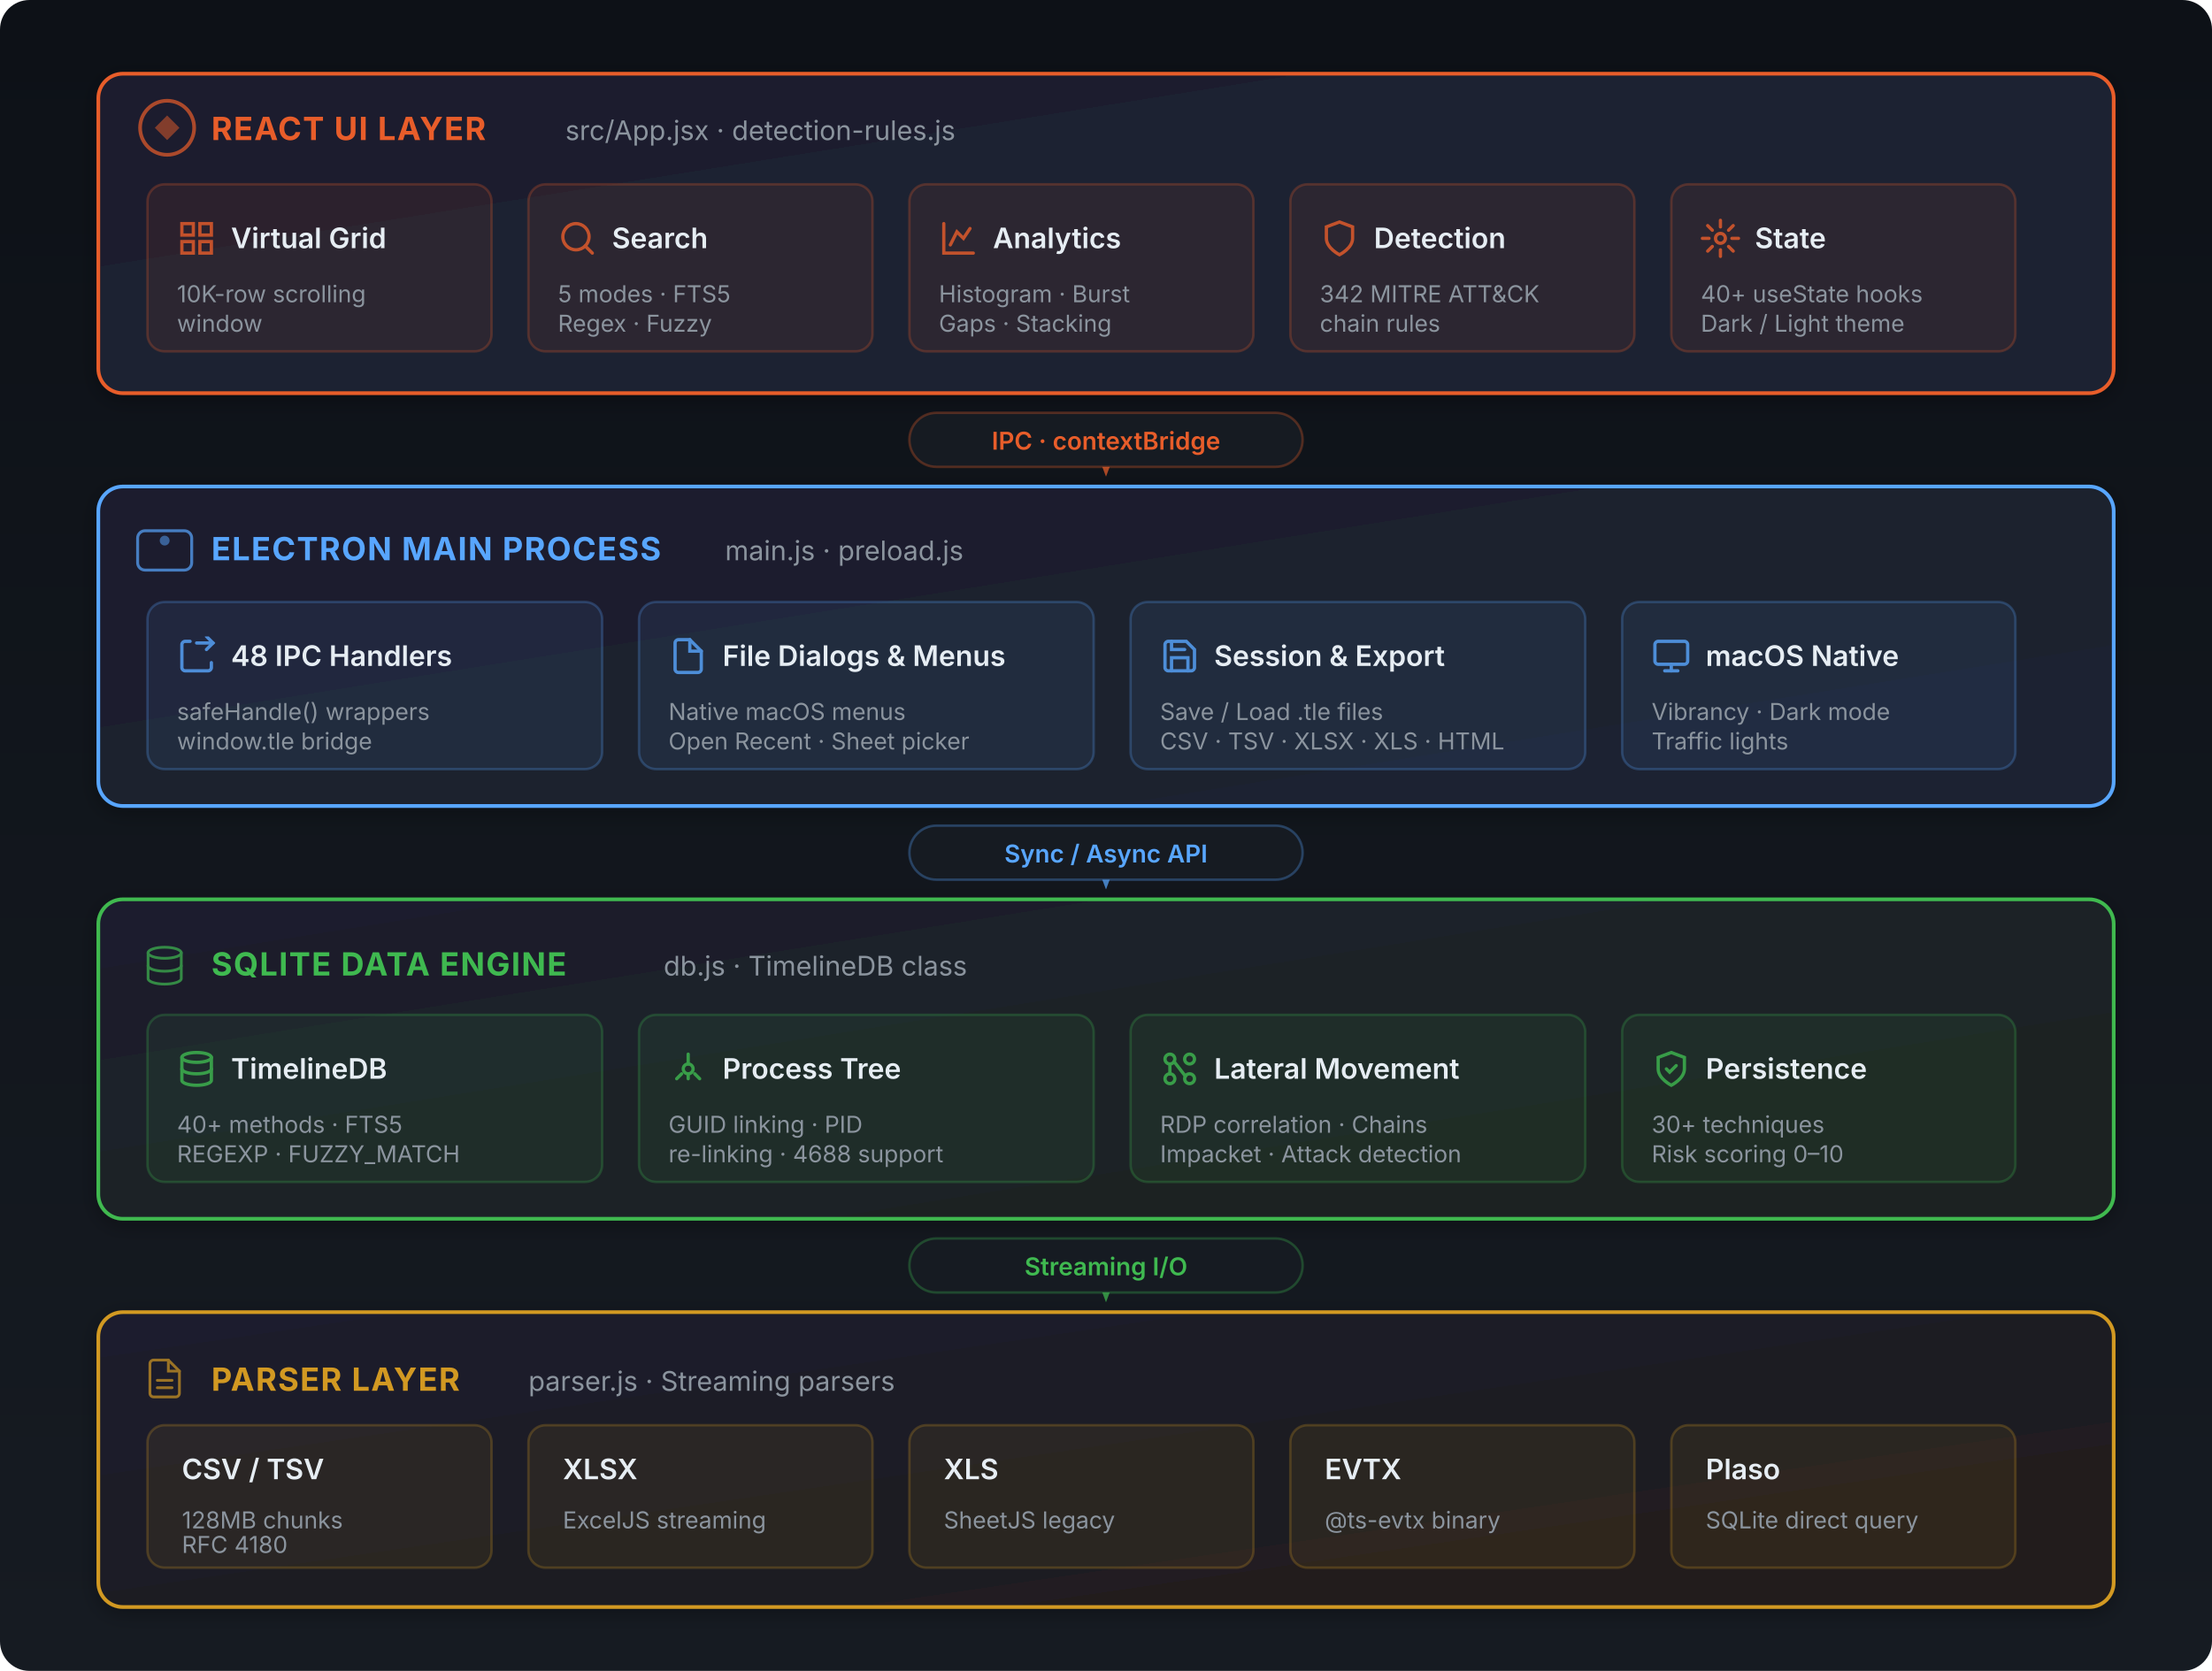
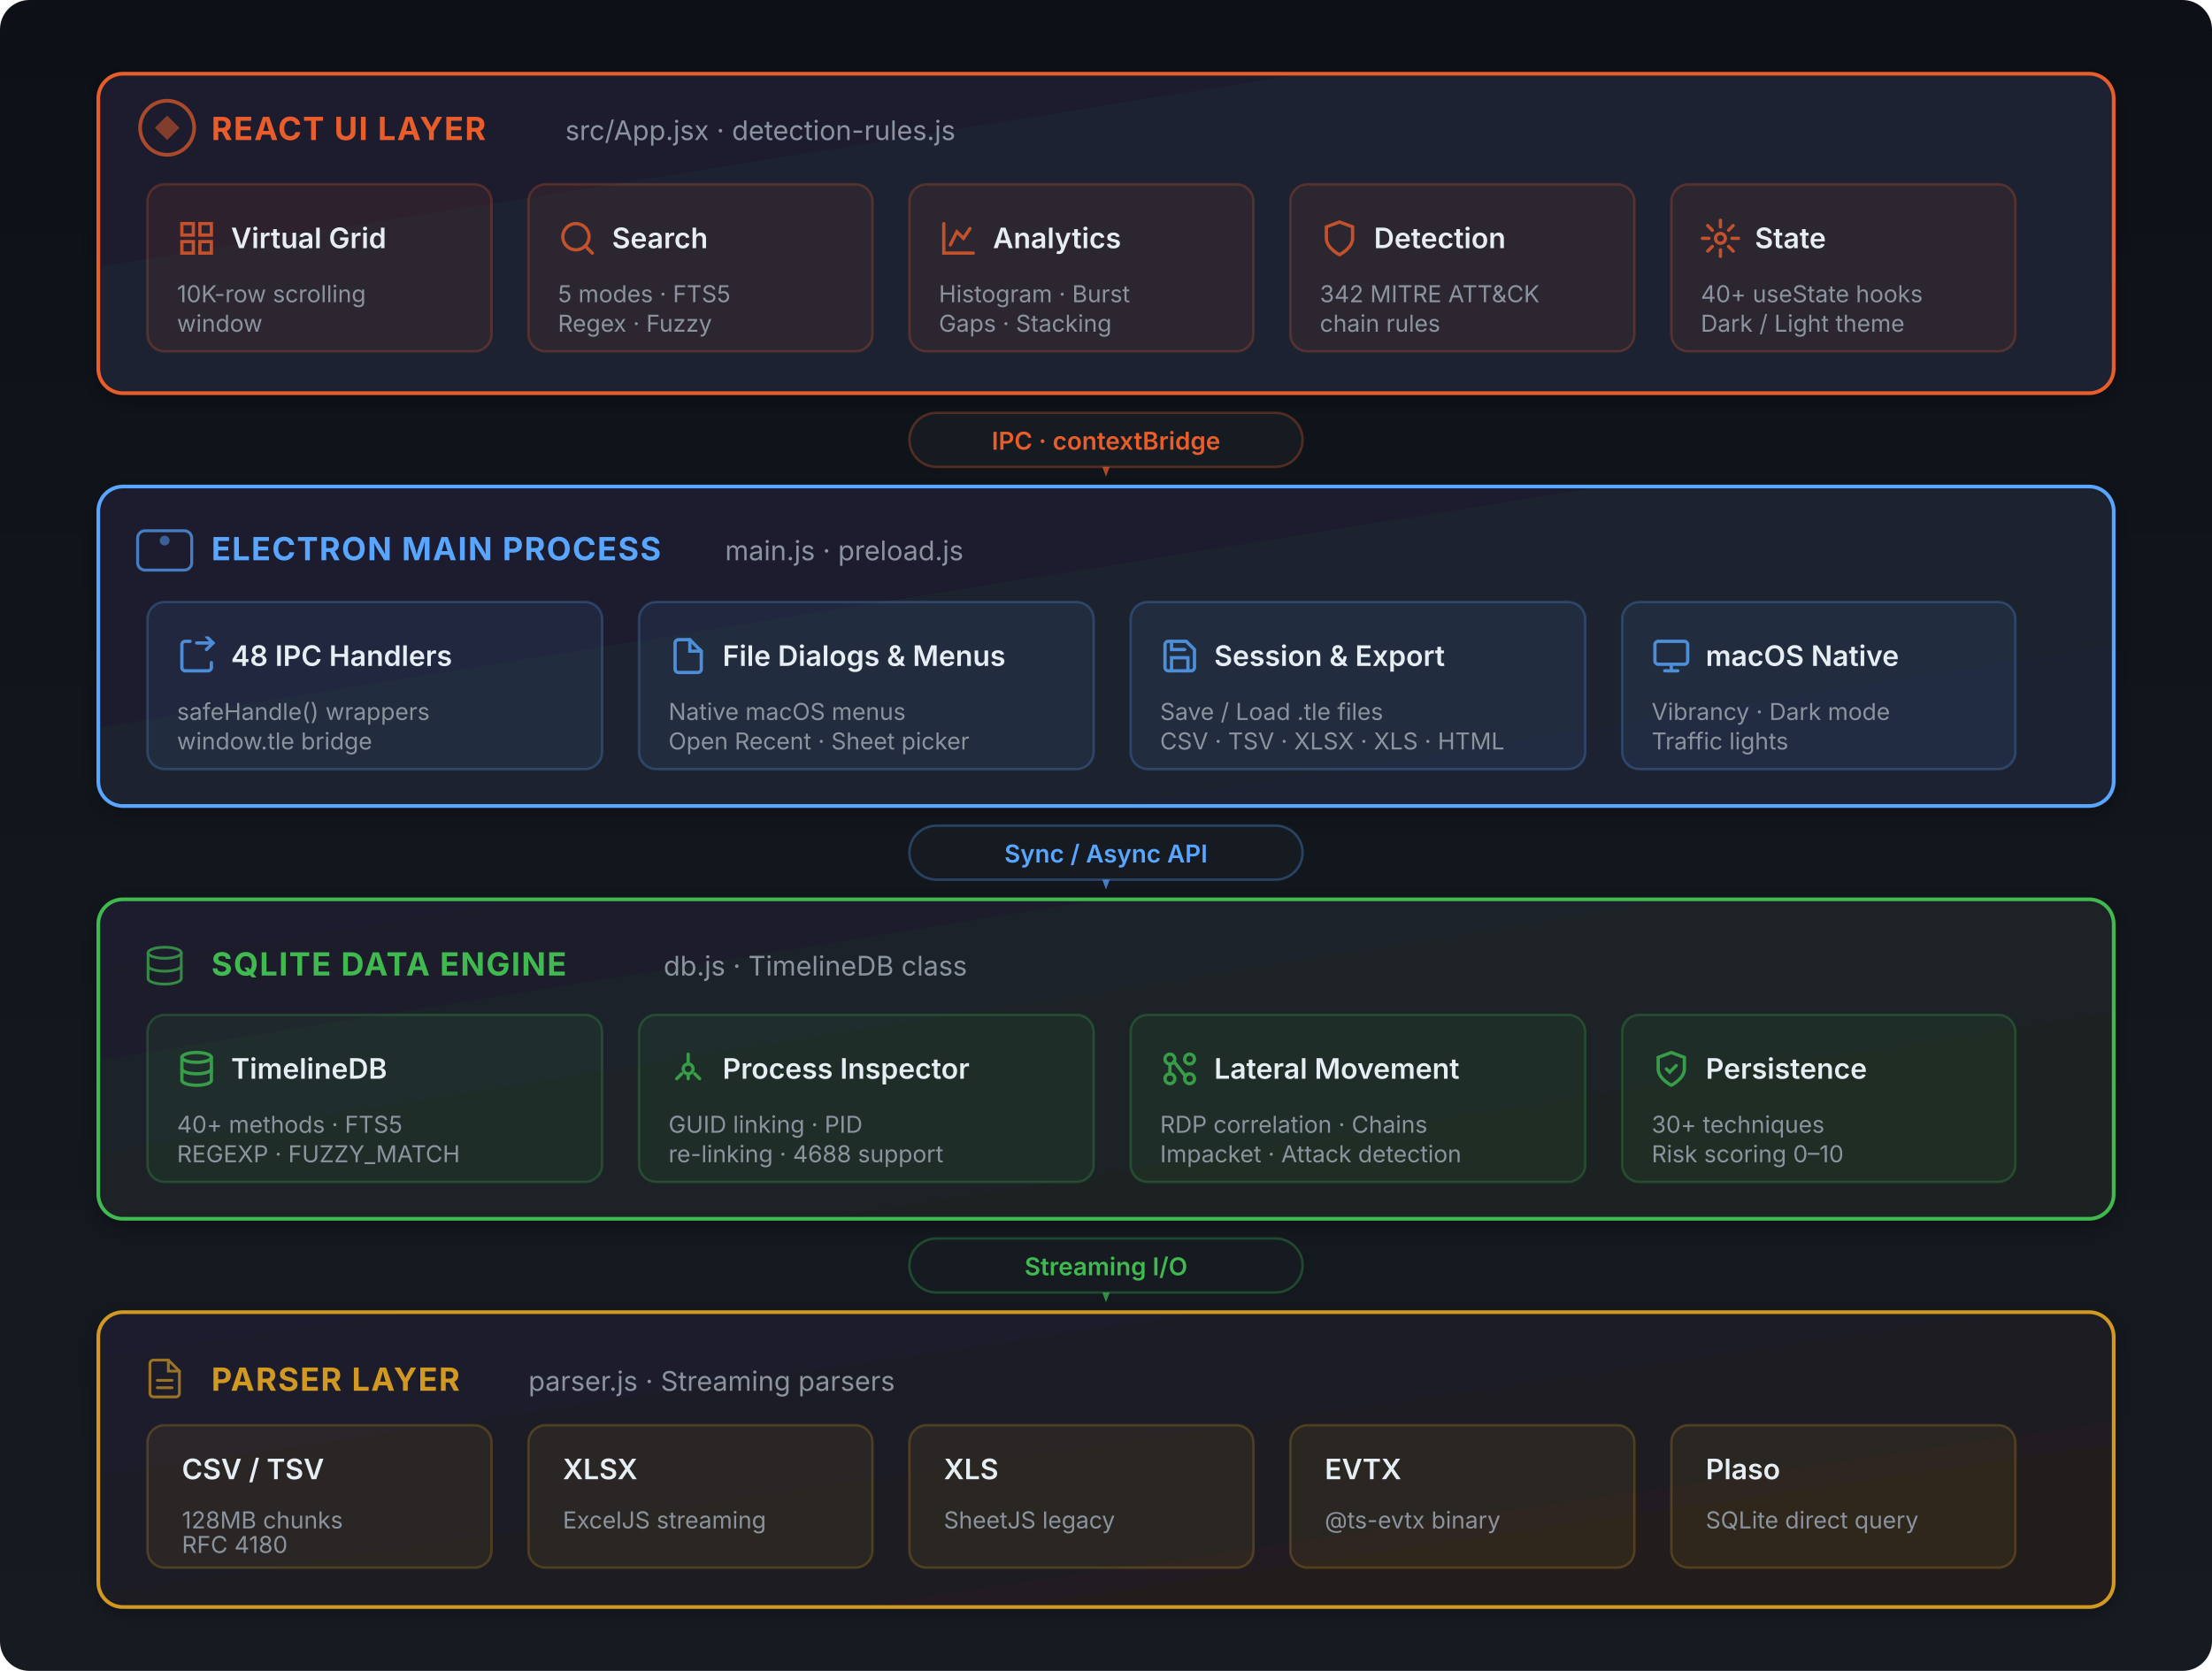
<svg xmlns="http://www.w3.org/2000/svg" viewBox="0 0 900 680" font-family="'Inter', 'SF Pro Display', -apple-system, sans-serif">
  <defs>
    <linearGradient id="bgGrad" x1="0" y1="0" x2="0" y2="1">
      <stop offset="0%" stop-color="#0d1117" />
      <stop offset="100%" stop-color="#161b22" />
    </linearGradient>
    <linearGradient id="rendererGrad" x1="0" y1="0" x2="1" y2="1">
      <stop offset="0%" stop-color="#1a1e2e" />
      <stop offset="100%" stop-color="#1e2333" />
    </linearGradient>
    <linearGradient id="mainGrad" x1="0" y1="0" x2="1" y2="1">
      <stop offset="0%" stop-color="#1a1e2e" />
      <stop offset="100%" stop-color="#1c2230" />
    </linearGradient>
    <linearGradient id="dbGrad" x1="0" y1="0" x2="1" y2="1">
      <stop offset="0%" stop-color="#1a1e2e" />
      <stop offset="100%" stop-color="#1a2420" />
    </linearGradient>
    <linearGradient id="parserGrad" x1="0" y1="0" x2="1" y2="1">
      <stop offset="0%" stop-color="#1a1e2e" />
      <stop offset="100%" stop-color="#221f1a" />
    </linearGradient>
    <linearGradient id="arrowGradOrange" x1="0" y1="0" x2="0" y2="1">
      <stop offset="0%" stop-color="#E85D2A" />
      <stop offset="100%" stop-color="#58a6ff" />
    </linearGradient>
    <linearGradient id="arrowGradBlue" x1="0" y1="0" x2="0" y2="1">
      <stop offset="0%" stop-color="#58a6ff" />
      <stop offset="100%" stop-color="#3fb950" />
    </linearGradient>
    <linearGradient id="arrowGradGreen" x1="0" y1="0" x2="0" y2="1">
      <stop offset="0%" stop-color="#3fb950" />
      <stop offset="100%" stop-color="#d29922" />
    </linearGradient>
    <filter id="glow">
      <feGaussianBlur stdDeviation="2" result="blur" />
      <feMerge>
        <feMergeNode in="blur" />
        <feMergeNode in="SourceGraphic" />
      </feMerge>
    </filter>
    <filter id="shadow">
      <feDropShadow dx="0" dy="2" stdDeviation="4" flood-color="#000" flood-opacity="0.3" />
    </filter>
    <marker id="arrowOrange" markerWidth="8" markerHeight="6" refX="8" refY="3" orient="auto">
      <path d="M0,0 L8,3 L0,6 Z" fill="#E85D2A" opacity="0.9" />
    </marker>
    <marker id="arrowBlue" markerWidth="8" markerHeight="6" refX="8" refY="3" orient="auto">
      <path d="M0,0 L8,3 L0,6 Z" fill="#58a6ff" opacity="0.9" />
    </marker>
    <marker id="arrowGreen" markerWidth="8" markerHeight="6" refX="8" refY="3" orient="auto">
      <path d="M0,0 L8,3 L0,6 Z" fill="#3fb950" opacity="0.9" />
    </marker>
  </defs>
  <rect width="900" height="680" rx="12" fill="url(#bgGrad)" />
  <rect x="40" y="30" width="820" height="130" rx="10" fill="url(#rendererGrad)" stroke="#E85D2A" stroke-width="1.5" filter="url(#shadow)" />
  <circle cx="68" cy="52" r="11" fill="none" stroke="#E85D2A" stroke-width="1.5" opacity="0.7" />
  <path d="M63,52 L68,47 L73,52 L68,57 Z" fill="#E85D2A" opacity="0.5" />
  <text x="86" y="57" fill="#E85D2A" font-size="13" font-weight="700" letter-spacing="0.5">REACT UI LAYER</text>
  <text x="230" y="57" fill="#8b949e" font-size="11">src/App.jsx · detection-rules.js</text>
  <g transform="translate(60, 75)">
    <rect x="0" y="0" width="140" height="68" rx="7" fill="rgba(232,93,42,0.08)" stroke="rgba(232,93,42,0.25)" stroke-width="1" />
    <svg x="12" y="14" width="16" height="16" viewBox="0 0 24 24" fill="none" stroke="#E85D2A" stroke-width="2" stroke-linecap="round" opacity="0.8">
      <rect x="3" y="3" width="7" height="7" />
      <rect x="14" y="3" width="7" height="7" />
      <rect x="3" y="14" width="7" height="7" />
      <rect x="14" y="14" width="7" height="7" />
    </svg>
    <text x="34" y="26" fill="#e6edf3" font-size="11.5" font-weight="600">Virtual Grid</text>
    <text x="12" y="48" fill="#8b949e" font-size="9.5">10K-row scrolling</text>
    <text x="12" y="60" fill="#8b949e" font-size="9.5">window</text>
    <rect x="155" y="0" width="140" height="68" rx="7" fill="rgba(232,93,42,0.08)" stroke="rgba(232,93,42,0.25)" stroke-width="1" />
    <svg x="167" y="14" width="16" height="16" viewBox="0 0 24 24" fill="none" stroke="#E85D2A" stroke-width="2" stroke-linecap="round" opacity="0.8">
      <circle cx="11" cy="11" r="8" />
      <line x1="21" y1="21" x2="16.65" y2="16.65" />
    </svg>
    <text x="189" y="26" fill="#e6edf3" font-size="11.5" font-weight="600">Search</text>
    <text x="167" y="48" fill="#8b949e" font-size="9.5">5 modes · FTS5</text>
    <text x="167" y="60" fill="#8b949e" font-size="9.5">Regex · Fuzzy</text>
    <rect x="310" y="0" width="140" height="68" rx="7" fill="rgba(232,93,42,0.08)" stroke="rgba(232,93,42,0.25)" stroke-width="1" />
    <svg x="322" y="14" width="16" height="16" viewBox="0 0 24 24" fill="none" stroke="#E85D2A" stroke-width="2" stroke-linecap="round" opacity="0.8">
      <path d="M3 3v18h18" />
      <path d="M7 16l4-8 4 4 4-6" />
    </svg>
    <text x="344" y="26" fill="#e6edf3" font-size="11.5" font-weight="600">Analytics</text>
    <text x="322" y="48" fill="#8b949e" font-size="9.5">Histogram · Burst</text>
    <text x="322" y="60" fill="#8b949e" font-size="9.5">Gaps · Stacking</text>
    <rect x="465" y="0" width="140" height="68" rx="7" fill="rgba(232,93,42,0.08)" stroke="rgba(232,93,42,0.25)" stroke-width="1" />
    <svg x="477" y="14" width="16" height="16" viewBox="0 0 24 24" fill="none" stroke="#E85D2A" stroke-width="2" stroke-linecap="round" opacity="0.8">
      <path d="M12 22s8-4 8-10V5l-8-3-8 3v7c0 6 8 10 8 10z" />
    </svg>
    <text x="499" y="26" fill="#e6edf3" font-size="11.5" font-weight="600">Detection</text>
    <text x="477" y="48" fill="#8b949e" font-size="9.5">342 MITRE ATT&amp;CK</text>
    <text x="477" y="60" fill="#8b949e" font-size="9.5">chain rules</text>
    <rect x="620" y="0" width="140" height="68" rx="7" fill="rgba(232,93,42,0.08)" stroke="rgba(232,93,42,0.25)" stroke-width="1" />
    <svg x="632" y="14" width="16" height="16" viewBox="0 0 24 24" fill="none" stroke="#E85D2A" stroke-width="2" stroke-linecap="round" opacity="0.8">
      <circle cx="12" cy="12" r="3" />
      <path d="M12 1v4M12 19v4M4.22 4.22l2.83 2.83M16.95 16.95l2.83 2.83M1 12h4M19 12h4M4.22 19.78l2.83-2.83M16.95 7.05l2.83-2.83" />
    </svg>
    <text x="654" y="26" fill="#e6edf3" font-size="11.5" font-weight="600">State</text>
    <text x="632" y="48" fill="#8b949e" font-size="9.5">40+ useState hooks</text>
    <text x="632" y="60" fill="#8b949e" font-size="9.5">Dark / Light theme</text>
  </g>
  <line x1="450" y1="164" x2="450" y2="194" stroke="url(#arrowGradOrange)" stroke-width="2" marker-end="url(#arrowOrange)" opacity="0.8" />
  <rect x="370" y="168" width="160" height="22" rx="11" fill="#161b22" stroke="rgba(232,93,42,0.3)" stroke-width="1" />
  <text x="450" y="183" fill="#E85D2A" font-size="10" font-weight="600" text-anchor="middle">IPC · contextBridge</text>
  <rect x="40" y="198" width="820" height="130" rx="10" fill="url(#mainGrad)" stroke="#58a6ff" stroke-width="1.5" filter="url(#shadow)" />
  <svg x="55" y="40" width="0" height="0" />
  <rect x="56" y="216" width="22" height="16" rx="3" fill="none" stroke="#58a6ff" stroke-width="1.2" opacity="0.7" />
  <circle cx="67" cy="220" r="2" fill="#58a6ff" opacity="0.5" />
  <text x="86" y="228" fill="#58a6ff" font-size="13" font-weight="700" letter-spacing="0.5">ELECTRON MAIN PROCESS</text>
  <text x="295" y="228" fill="#8b949e" font-size="11">main.js · preload.js</text>
  <g transform="translate(60, 245)">
    <rect x="0" y="0" width="185" height="68" rx="7" fill="rgba(88,166,255,0.08)" stroke="rgba(88,166,255,0.25)" stroke-width="1" />
    <svg x="12" y="14" width="16" height="16" viewBox="0 0 24 24" fill="none" stroke="#58a6ff" stroke-width="2" stroke-linecap="round" opacity="0.8">
      <path d="M8 3H5a2 2 0 0 0-2 2v14a2 2 0 0 0 2 2h14a2 2 0 0 0 2-2v-3" />
      <path d="M18 8l4-4-4-4" />
      <path d="M22 4H12" />
    </svg>
    <text x="34" y="26" fill="#e6edf3" font-size="11.5" font-weight="600">48 IPC Handlers</text>
    <text x="12" y="48" fill="#8b949e" font-size="9.5">safeHandle() wrappers</text>
    <text x="12" y="60" fill="#8b949e" font-size="9.5">window.tle bridge</text>
    <rect x="200" y="0" width="185" height="68" rx="7" fill="rgba(88,166,255,0.08)" stroke="rgba(88,166,255,0.25)" stroke-width="1" />
    <svg x="212" y="14" width="16" height="16" viewBox="0 0 24 24" fill="none" stroke="#58a6ff" stroke-width="2" stroke-linecap="round" opacity="0.8">
      <path d="M13 2H6a2 2 0 0 0-2 2v16a2 2 0 0 0 2 2h12a2 2 0 0 0 2-2V9z" />
      <polyline points="13 2 13 9 20 9" />
    </svg>
    <text x="234" y="26" fill="#e6edf3" font-size="11.5" font-weight="600">File Dialogs &amp; Menus</text>
    <text x="212" y="48" fill="#8b949e" font-size="9.5">Native macOS menus</text>
    <text x="212" y="60" fill="#8b949e" font-size="9.5">Open Recent · Sheet picker</text>
    <rect x="400" y="0" width="185" height="68" rx="7" fill="rgba(88,166,255,0.08)" stroke="rgba(88,166,255,0.25)" stroke-width="1" />
    <svg x="412" y="14" width="16" height="16" viewBox="0 0 24 24" fill="none" stroke="#58a6ff" stroke-width="2" stroke-linecap="round" opacity="0.8">
      <path d="M19 21H5a2 2 0 0 1-2-2V5a2 2 0 0 1 2-2h11l5 5v11a2 2 0 0 1-2 2z" />
      <polyline points="17 21 17 13 7 13 7 21" />
      <polyline points="7 3 7 8 15 8" />
    </svg>
    <text x="434" y="26" fill="#e6edf3" font-size="11.5" font-weight="600">Session &amp; Export</text>
    <text x="412" y="48" fill="#8b949e" font-size="9.5">Save / Load .tle files</text>
    <text x="412" y="60" fill="#8b949e" font-size="9.5">CSV · TSV · XLSX · XLS · HTML</text>
    <rect x="600" y="0" width="160" height="68" rx="7" fill="rgba(88,166,255,0.08)" stroke="rgba(88,166,255,0.25)" stroke-width="1" />
    <svg x="612" y="14" width="16" height="16" viewBox="0 0 24 24" fill="none" stroke="#58a6ff" stroke-width="2" stroke-linecap="round" opacity="0.8">
      <rect x="2" y="3" width="20" height="14" rx="2" ry="2" />
      <line x1="8" y1="21" x2="16" y2="21" />
      <line x1="12" y1="17" x2="12" y2="21" />
    </svg>
    <text x="634" y="26" fill="#e6edf3" font-size="11.5" font-weight="600">macOS Native</text>
    <text x="612" y="48" fill="#8b949e" font-size="9.5">Vibrancy · Dark mode</text>
    <text x="612" y="60" fill="#8b949e" font-size="9.5">Traffic lights</text>
  </g>
  <line x1="450" y1="332" x2="450" y2="362" stroke="url(#arrowGradBlue)" stroke-width="2" marker-end="url(#arrowBlue)" opacity="0.8" />
  <rect x="370" y="336" width="160" height="22" rx="11" fill="#161b22" stroke="rgba(88,166,255,0.3)" stroke-width="1" />
  <text x="450" y="351" fill="#58a6ff" font-size="10" font-weight="600" text-anchor="middle">Sync / Async API</text>
  <rect x="40" y="366" width="820" height="130" rx="10" fill="url(#dbGrad)" stroke="#3fb950" stroke-width="1.5" filter="url(#shadow)" />
  <svg x="57" y="384" width="20" height="18" viewBox="0 0 24 24" fill="none" stroke="#3fb950" stroke-width="1.5" stroke-linecap="round" opacity="0.7">
    <ellipse cx="12" cy="5" rx="9" ry="3" />
    <path d="M21 12c0 1.66-4 3-9 3s-9-1.34-9-3" />
    <path d="M3 5v14c0 1.66 4 3 9 3s9-1.34 9-3V5" />
  </svg>
  <text x="86" y="397" fill="#3fb950" font-size="13" font-weight="700" letter-spacing="0.5">SQLITE DATA ENGINE</text>
  <text x="270" y="397" fill="#8b949e" font-size="11">db.js · TimelineDB class</text>
  <g transform="translate(60, 413)">
    <rect x="0" y="0" width="185" height="68" rx="7" fill="rgba(63,185,80,0.08)" stroke="rgba(63,185,80,0.25)" stroke-width="1" />
    <svg x="12" y="14" width="16" height="16" viewBox="0 0 24 24" fill="none" stroke="#3fb950" stroke-width="2" stroke-linecap="round" opacity="0.8">
      <ellipse cx="12" cy="5" rx="9" ry="3" />
      <path d="M21 12c0 1.66-4 3-9 3s-9-1.34-9-3" />
      <path d="M3 5v14c0 1.66 4 3 9 3s9-1.34 9-3V5" />
    </svg>
    <text x="34" y="26" fill="#e6edf3" font-size="11.5" font-weight="600">TimelineDB</text>
    <text x="12" y="48" fill="#8b949e" font-size="9.5">40+ methods · FTS5</text>
    <text x="12" y="60" fill="#8b949e" font-size="9.5">REGEXP · FUZZY_MATCH</text>
    <rect x="200" y="0" width="185" height="68" rx="7" fill="rgba(63,185,80,0.08)" stroke="rgba(63,185,80,0.25)" stroke-width="1" />
    <svg x="212" y="14" width="16" height="16" viewBox="0 0 24 24" fill="none" stroke="#3fb950" stroke-width="2" stroke-linecap="round" opacity="0.8">
      <path d="M12 3v6" />
      <circle cx="12" cy="12" r="3" />
      <path d="M12 15v3" />
      <path d="M8 15l-3 3" />
      <path d="M16 15l3 3" />
    </svg>
-     <text x="234" y="26" fill="#e6edf3" font-size="11.5" font-weight="600">Process Tree</text>
+     <text x="234" y="26" fill="#e6edf3" font-size="11.5" font-weight="600">Process Inspector</text>
    <text x="212" y="48" fill="#8b949e" font-size="9.5">GUID linking · PID</text>
    <text x="212" y="60" fill="#8b949e" font-size="9.5">re-linking · 4688 support</text>
    <rect x="400" y="0" width="185" height="68" rx="7" fill="rgba(63,185,80,0.08)" stroke="rgba(63,185,80,0.25)" stroke-width="1" />
    <svg x="412" y="14" width="16" height="16" viewBox="0 0 24 24" fill="none" stroke="#3fb950" stroke-width="2" stroke-linecap="round" opacity="0.8">
      <circle cx="6" cy="6" r="3" />
      <circle cx="18" cy="6" r="3" />
      <circle cx="6" cy="18" r="3" />
      <circle cx="18" cy="18" r="3" />
      <line x1="8.5" y1="7.5" x2="15.5" y2="16.5" />
      <line x1="6" y1="9" x2="6" y2="15" />
    </svg>
    <text x="434" y="26" fill="#e6edf3" font-size="11.5" font-weight="600">Lateral Movement</text>
    <text x="412" y="48" fill="#8b949e" font-size="9.5">RDP correlation · Chains</text>
    <text x="412" y="60" fill="#8b949e" font-size="9.5">Impacket · Attack detection</text>
    <rect x="600" y="0" width="160" height="68" rx="7" fill="rgba(63,185,80,0.08)" stroke="rgba(63,185,80,0.25)" stroke-width="1" />
    <svg x="612" y="14" width="16" height="16" viewBox="0 0 24 24" fill="none" stroke="#3fb950" stroke-width="2" stroke-linecap="round" opacity="0.8">
      <path d="M12 22s8-4 8-10V5l-8-3-8 3v7c0 6 8 10 8 10z" />
      <path d="M9 12l2 2 4-4" />
    </svg>
    <text x="634" y="26" fill="#e6edf3" font-size="11.5" font-weight="600">Persistence</text>
    <text x="612" y="48" fill="#8b949e" font-size="9.5">30+ techniques</text>
    <text x="612" y="60" fill="#8b949e" font-size="9.5">Risk scoring 0–10</text>
  </g>
  <line x1="450" y1="500" x2="450" y2="530" stroke="url(#arrowGradGreen)" stroke-width="2" marker-end="url(#arrowGreen)" opacity="0.8" />
  <rect x="370" y="504" width="160" height="22" rx="11" fill="#161b22" stroke="rgba(63,185,80,0.3)" stroke-width="1" />
  <text x="450" y="519" fill="#3fb950" font-size="10" font-weight="600" text-anchor="middle">Streaming I/O</text>
  <rect x="40" y="534" width="820" height="120" rx="10" fill="url(#parserGrad)" stroke="#d29922" stroke-width="1.5" filter="url(#shadow)" />
  <svg x="57" y="552" width="20" height="18" viewBox="0 0 24 24" fill="none" stroke="#d29922" stroke-width="1.5" stroke-linecap="round" opacity="0.7">
    <path d="M14 2H6a2 2 0 0 0-2 2v16a2 2 0 0 0 2 2h12a2 2 0 0 0 2-2V8z" />
    <polyline points="14 2 14 8 20 8" />
    <line x1="16" y1="13" x2="8" y2="13" />
    <line x1="16" y1="17" x2="8" y2="17" />
  </svg>
  <text x="86" y="566" fill="#d29922" font-size="13" font-weight="700" letter-spacing="0.5">PARSER LAYER</text>
  <text x="215" y="566" fill="#8b949e" font-size="11">parser.js · Streaming parsers</text>
  <g transform="translate(60, 580)">
    <rect x="0" y="0" width="140" height="58" rx="7" fill="rgba(210,153,34,0.08)" stroke="rgba(210,153,34,0.25)" stroke-width="1" />
    <text x="14" y="22" fill="#e6edf3" font-size="11.5" font-weight="600">CSV / TSV</text>
    <text x="14" y="42" fill="#8b949e" font-size="9.5">128MB chunks</text>
    <text x="14" y="52" fill="#8b949e" font-size="9.5">RFC 4180</text>
    <rect x="155" y="0" width="140" height="58" rx="7" fill="rgba(210,153,34,0.08)" stroke="rgba(210,153,34,0.25)" stroke-width="1" />
    <text x="169" y="22" fill="#e6edf3" font-size="11.5" font-weight="600">XLSX</text>
    <text x="169" y="42" fill="#8b949e" font-size="9.5">ExcelJS streaming</text>
    <rect x="310" y="0" width="140" height="58" rx="7" fill="rgba(210,153,34,0.08)" stroke="rgba(210,153,34,0.25)" stroke-width="1" />
    <text x="324" y="22" fill="#e6edf3" font-size="11.5" font-weight="600">XLS</text>
    <text x="324" y="42" fill="#8b949e" font-size="9.5">SheetJS legacy</text>
    <rect x="465" y="0" width="140" height="58" rx="7" fill="rgba(210,153,34,0.08)" stroke="rgba(210,153,34,0.25)" stroke-width="1" />
    <text x="479" y="22" fill="#e6edf3" font-size="11.5" font-weight="600">EVTX</text>
    <text x="479" y="42" fill="#8b949e" font-size="9.5">@ts-evtx binary</text>
    <rect x="620" y="0" width="140" height="58" rx="7" fill="rgba(210,153,34,0.08)" stroke="rgba(210,153,34,0.25)" stroke-width="1" />
    <text x="634" y="22" fill="#e6edf3" font-size="11.5" font-weight="600">Plaso</text>
    <text x="634" y="42" fill="#8b949e" font-size="9.5">SQLite direct query</text>
  </g>
</svg>
